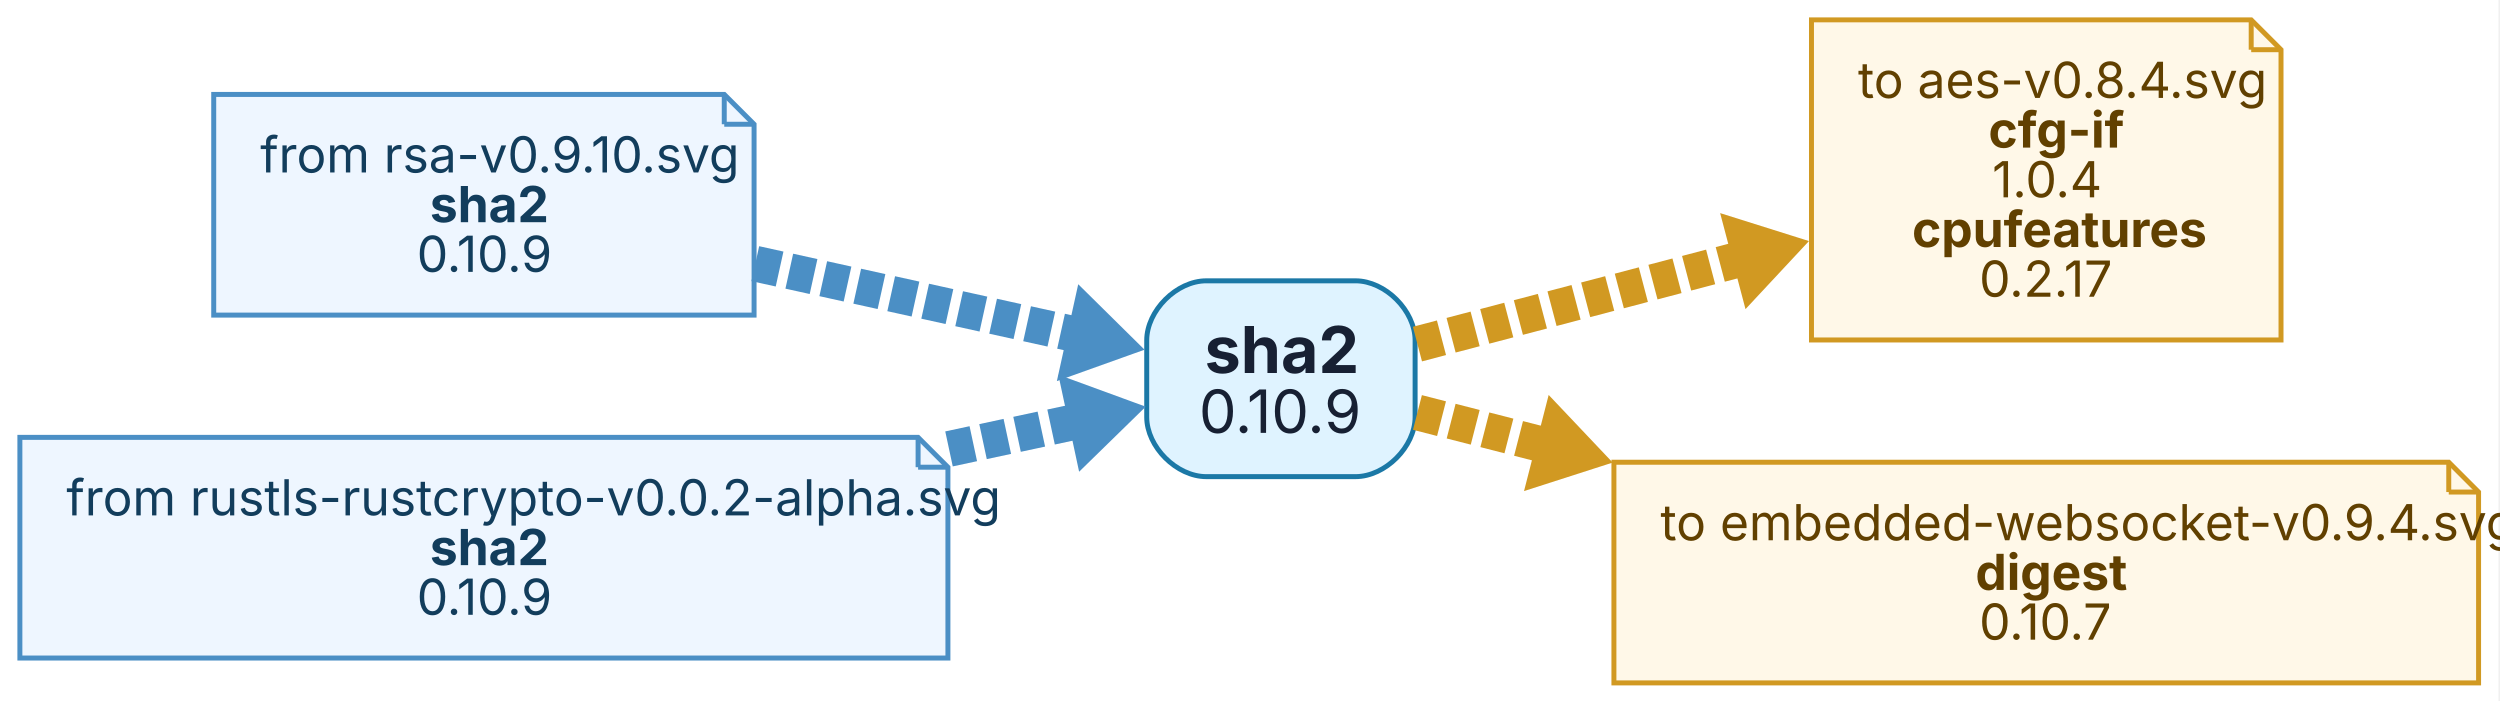
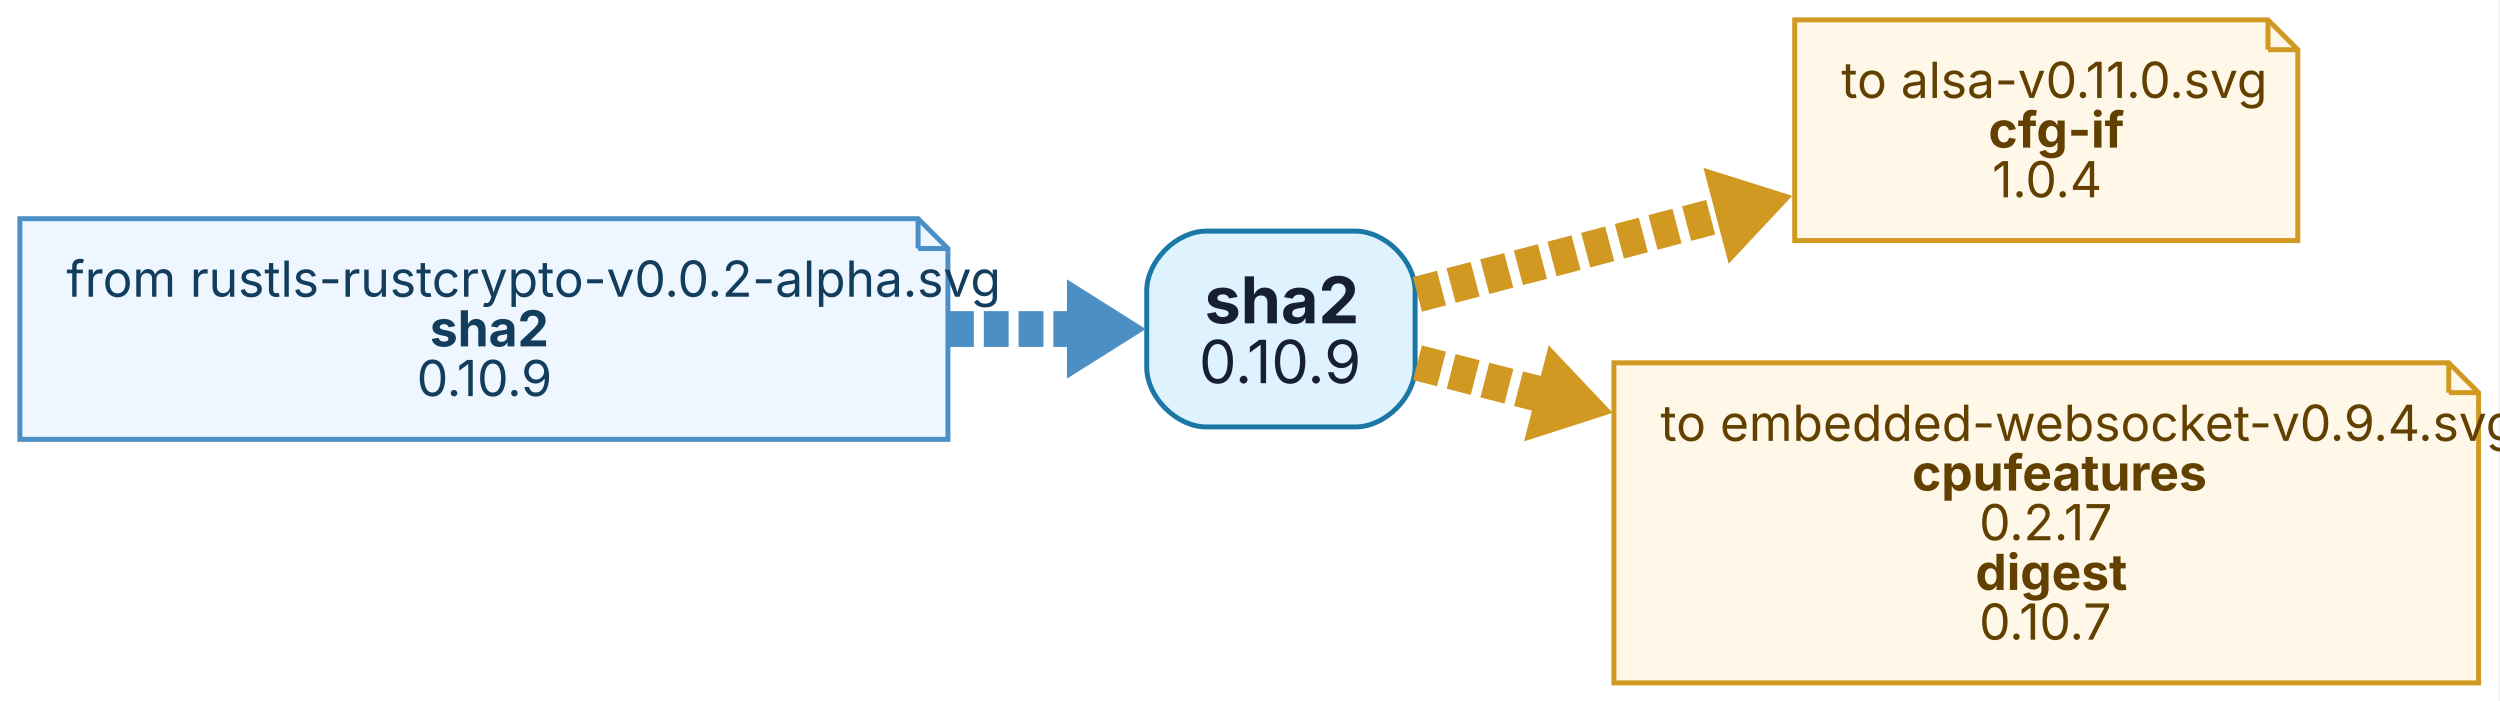
<svg xmlns="http://www.w3.org/2000/svg" width="503pt" height="141pt" viewBox="0.00 0.00 503.00 141.00">
  <g id="graph0" class="graph" transform="scale(1 1) rotate(0) translate(4 137.4)">
    <polygon fill="white" stroke="none" points="-4,4 -4,-137.4 498.69,-137.4 498.69,4 -4,4" />
    <g id="node1" class="node">
-       <path fill="#dff3ff" stroke="#1b78a6" d="M268.72,-80.9C268.72,-80.9 238.72,-80.9 238.72,-80.9 232.72,-80.9 226.72,-74.9 226.72,-68.9 226.72,-68.9 226.72,-53.5 226.72,-53.5 226.72,-47.5 232.72,-41.5 238.72,-41.5 238.72,-41.5 268.72,-41.5 268.72,-41.5 274.72,-41.5 280.72,-47.5 280.72,-53.5 280.72,-53.5 280.72,-68.9 280.72,-68.9 280.72,-74.9 274.72,-80.9 268.72,-80.9" />
-       <text xml:space="preserve" text-anchor="start" x="238.35" y="-62.35" font-family="Inter,Arial" font-weight="bold" font-size="13.00" fill="#172033">sha2</text>
-       <text xml:space="preserve" text-anchor="start" x="237.22" y="-50.3" font-family="Inter,Arial" font-size="12.00" fill="#172033">0.10.9</text>
+       <path fill="#dff3ff" stroke="#1b78a6" d="M268.72,-90.9C268.72,-90.9 238.72,-90.9 238.72,-90.9 232.72,-90.9 226.72,-84.9 226.72,-78.9 226.72,-78.9 226.72,-63.5 226.72,-63.5 226.72,-57.5 232.72,-51.5 238.72,-51.5 238.72,-51.5 268.72,-51.5 268.72,-51.5 274.72,-51.5 280.72,-57.5 280.72,-63.5 280.72,-63.5 280.72,-78.9 280.72,-78.9 280.72,-84.9 274.72,-90.9 268.72,-90.9" />
+       <text xml:space="preserve" text-anchor="start" x="238.35" y="-72.35" font-family="Inter,Arial" font-weight="bold" font-size="13.00" fill="#172033">sha2</text>
+       <text xml:space="preserve" text-anchor="start" x="237.22" y="-60.3" font-family="Inter,Arial" font-size="12.00" fill="#172033">0.10.9</text>
    </g>
    <g id="node2" class="node">
-       <polygon fill="#fff8e8" stroke="#d19922" points="448.94,-133.4 360.47,-133.4 360.47,-69 454.94,-69 454.94,-127.4 448.94,-133.4" />
-       <polyline fill="none" stroke="#d19922" points="448.94,-133.4 448.94,-127.4" />
-       <polyline fill="none" stroke="#d19922" points="454.94,-127.4 448.94,-127.4" />
-       <text xml:space="preserve" text-anchor="start" x="369.83" y="-117.7" font-family="Inter,Arial" font-size="10.00" fill="#614000">to aes-v0.8.4.svg</text>
+       <polygon fill="#fff8e8" stroke="#d19922" points="452.32,-133.4 357.1,-133.4 357.1,-89 458.32,-89 458.32,-127.4 452.32,-133.4" />
+       <polyline fill="none" stroke="#d19922" points="452.32,-133.4 452.32,-127.4" />
+       <polyline fill="none" stroke="#d19922" points="458.32,-127.4 452.32,-127.4" />
+       <text xml:space="preserve" text-anchor="start" x="366.46" y="-117.7" font-family="Inter,Arial" font-size="10.00" fill="#614000">to alsa-v0.11.0.svg</text>
      <text xml:space="preserve" text-anchor="start" x="396.08" y="-107.7" font-family="Inter,Arial" font-weight="bold" font-size="10.00" fill="#614000">cfg-if</text>
      <text xml:space="preserve" text-anchor="start" x="396.83" y="-97.7" font-family="Inter,Arial" font-size="10.00" fill="#614000">1.0.4</text>
-       <text xml:space="preserve" text-anchor="start" x="380.71" y="-87.7" font-family="Inter,Arial" font-weight="bold" font-size="10.00" fill="#614000">cpufeatures</text>
-       <text xml:space="preserve" text-anchor="start" x="394.21" y="-77.7" font-family="Inter,Arial" font-size="10.00" fill="#614000">0.2.17</text>
    </g>
    <g id="edge1" class="edge">
-       <path fill="none" stroke="#d19922" stroke-width="7.2" stroke-dasharray="5,2" d="M281.19,-68.17C299.66,-73.03 325.04,-79.71 348.15,-85.79" />
-       <polygon fill="#d19922" stroke="#d19922" stroke-width="7.2" points="347.24,-89.13 353.44,-87.18 349.01,-82.43 347.24,-89.13" />
+       <path fill="none" stroke="#d19922" stroke-width="7.2" stroke-dasharray="5,2" d="M281.19,-78.17C298.78,-82.8 322.64,-89.08 344.84,-94.92" />
+       <polygon fill="#d19922" stroke="#d19922" stroke-width="7.2" points="343.87,-98.24 350.07,-96.29 345.63,-91.54 343.87,-98.24" />
    </g>
    <g id="node3" class="node">
-       <polygon fill="#fff8e8" stroke="#d19922" points="488.69,-44.4 320.72,-44.4 320.72,0 494.69,0 494.69,-38.4 488.69,-44.4" />
-       <polyline fill="none" stroke="#d19922" points="488.69,-44.4 488.69,-38.4" />
-       <polyline fill="none" stroke="#d19922" points="494.69,-38.4 488.69,-38.4" />
-       <text xml:space="preserve" text-anchor="start" x="330.08" y="-28.7" font-family="Inter,Arial" font-size="10.00" fill="#614000">to embedded-websocket-v0.9.4.svg</text>
+       <polygon fill="#fff8e8" stroke="#d19922" points="488.69,-64.4 320.72,-64.4 320.72,0 494.69,0 494.69,-58.4 488.69,-64.4" />
+       <polyline fill="none" stroke="#d19922" points="488.69,-64.4 488.69,-58.4" />
+       <polyline fill="none" stroke="#d19922" points="494.69,-58.4 488.69,-58.4" />
+       <text xml:space="preserve" text-anchor="start" x="330.08" y="-48.7" font-family="Inter,Arial" font-size="10.00" fill="#614000">to embedded-websocket-v0.9.4.svg</text>
+       <text xml:space="preserve" text-anchor="start" x="380.71" y="-38.7" font-family="Inter,Arial" font-weight="bold" font-size="10.00" fill="#614000">cpufeatures</text>
+       <text xml:space="preserve" text-anchor="start" x="394.21" y="-28.7" font-family="Inter,Arial" font-size="10.00" fill="#614000">0.2.17</text>
      <text xml:space="preserve" text-anchor="start" x="393.46" y="-18.7" font-family="Inter,Arial" font-weight="bold" font-size="10.00" fill="#614000">digest</text>
      <text xml:space="preserve" text-anchor="start" x="394.21" y="-8.7" font-family="Inter,Arial" font-size="10.00" fill="#614000">0.10.7</text>
    </g>
    <g id="edge2" class="edge">
-       <path fill="none" stroke="#d19922" stroke-width="7.2" stroke-dasharray="5,2" d="M281.19,-54.41C289.35,-52.31 298.86,-49.87 308.92,-47.29" />
-       <polygon fill="#d19922" stroke="#d19922" stroke-width="7.2" points="309.46,-50.73 313.93,-46.01 307.74,-44.02 309.46,-50.73" />
+       <path fill="none" stroke="#d19922" stroke-width="7.2" stroke-dasharray="5,2" d="M281.19,-64.41C289.35,-62.31 298.86,-59.87 308.92,-57.29" />
+       <polygon fill="#d19922" stroke="#d19922" stroke-width="7.2" points="309.46,-60.73 313.93,-56.01 307.74,-54.02 309.46,-60.73" />
    </g>
    <g id="node4" class="node">
-       <polygon fill="#eef6ff" stroke="#4b8fc5" points="141.72,-118.4 39,-118.4 39,-74 147.72,-74 147.72,-112.4 141.72,-118.4" />
-       <polyline fill="none" stroke="#4b8fc5" points="141.72,-118.4 141.72,-112.4" />
-       <polyline fill="none" stroke="#4b8fc5" points="147.72,-112.4 141.72,-112.4" />
-       <text xml:space="preserve" text-anchor="start" x="48.36" y="-102.7" font-family="Inter,Arial" font-size="10.00" fill="#123d5c">from rsa-v0.9.10.svg</text>
-       <text xml:space="preserve" text-anchor="start" x="82.49" y="-92.7" font-family="Inter,Arial" font-weight="bold" font-size="10.00" fill="#123d5c">sha2</text>
-       <text xml:space="preserve" text-anchor="start" x="79.86" y="-82.7" font-family="Inter,Arial" font-size="10.00" fill="#123d5c">0.10.9</text>
+       <polygon fill="#eef6ff" stroke="#4b8fc5" points="180.72,-93.4 0,-93.4 0,-49 186.72,-49 186.72,-87.4 180.72,-93.4" />
+       <polyline fill="none" stroke="#4b8fc5" points="180.72,-93.4 180.72,-87.4" />
+       <polyline fill="none" stroke="#4b8fc5" points="186.72,-87.4 180.72,-87.4" />
+       <text xml:space="preserve" text-anchor="start" x="9.36" y="-77.7" font-family="Inter,Arial" font-size="10.00" fill="#123d5c">from rustls-rustcrypto-v0.0.2-alpha.svg</text>
+       <text xml:space="preserve" text-anchor="start" x="82.49" y="-67.7" font-family="Inter,Arial" font-weight="bold" font-size="10.00" fill="#123d5c">sha2</text>
+       <text xml:space="preserve" text-anchor="start" x="79.86" y="-57.7" font-family="Inter,Arial" font-size="10.00" fill="#123d5c">0.10.9</text>
    </g>
    <g id="edge3" class="edge">
-       <path fill="none" stroke="#4b8fc5" stroke-width="7.2" stroke-dasharray="5,2" d="M147.97,-84.35C169.82,-79.52 194.57,-74.05 214.53,-69.64" />
-       <polygon fill="#4b8fc5" stroke="#4b8fc5" stroke-width="7.2" points="215.05,-73.07 219.68,-68.5 213.56,-66.31 215.05,-73.07" />
-     </g>
-     <g id="node5" class="node">
-       <polygon fill="#eef6ff" stroke="#4b8fc5" points="180.72,-49.4 0,-49.4 0,-5 186.72,-5 186.72,-43.4 180.72,-49.4" />
-       <polyline fill="none" stroke="#4b8fc5" points="180.72,-49.4 180.72,-43.4" />
-       <polyline fill="none" stroke="#4b8fc5" points="186.72,-43.4 180.72,-43.4" />
-       <text xml:space="preserve" text-anchor="start" x="9.36" y="-33.7" font-family="Inter,Arial" font-size="10.00" fill="#123d5c">from rustls-rustcrypto-v0.0.2-alpha.svg</text>
-       <text xml:space="preserve" text-anchor="start" x="82.49" y="-23.7" font-family="Inter,Arial" font-weight="bold" font-size="10.00" fill="#123d5c">sha2</text>
-       <text xml:space="preserve" text-anchor="start" x="79.86" y="-13.7" font-family="Inter,Arial" font-size="10.00" fill="#123d5c">0.10.9</text>
-     </g>
-     <g id="edge4" class="edge">
-       <path fill="none" stroke="#4b8fc5" stroke-width="7.2" stroke-dasharray="5,2" d="M186.94,-47.08C196.67,-49.17 206.12,-51.2 214.69,-53.03" />
-       <polygon fill="#4b8fc5" stroke="#4b8fc5" stroke-width="7.2" points="213.82,-56.39 219.92,-54.16 215.27,-49.62 213.82,-56.39" />
+       <path fill="none" stroke="#4b8fc5" stroke-width="7.2" stroke-dasharray="5,2" d="M186.94,-71.2C196.56,-71.2 205.9,-71.2 214.39,-71.2" />
+       <polygon fill="#4b8fc5" stroke="#4b8fc5" stroke-width="7.2" points="214.27,-74.67 219.77,-71.2 214.27,-67.74 214.27,-74.67" />
    </g>
  </g>
</svg>
